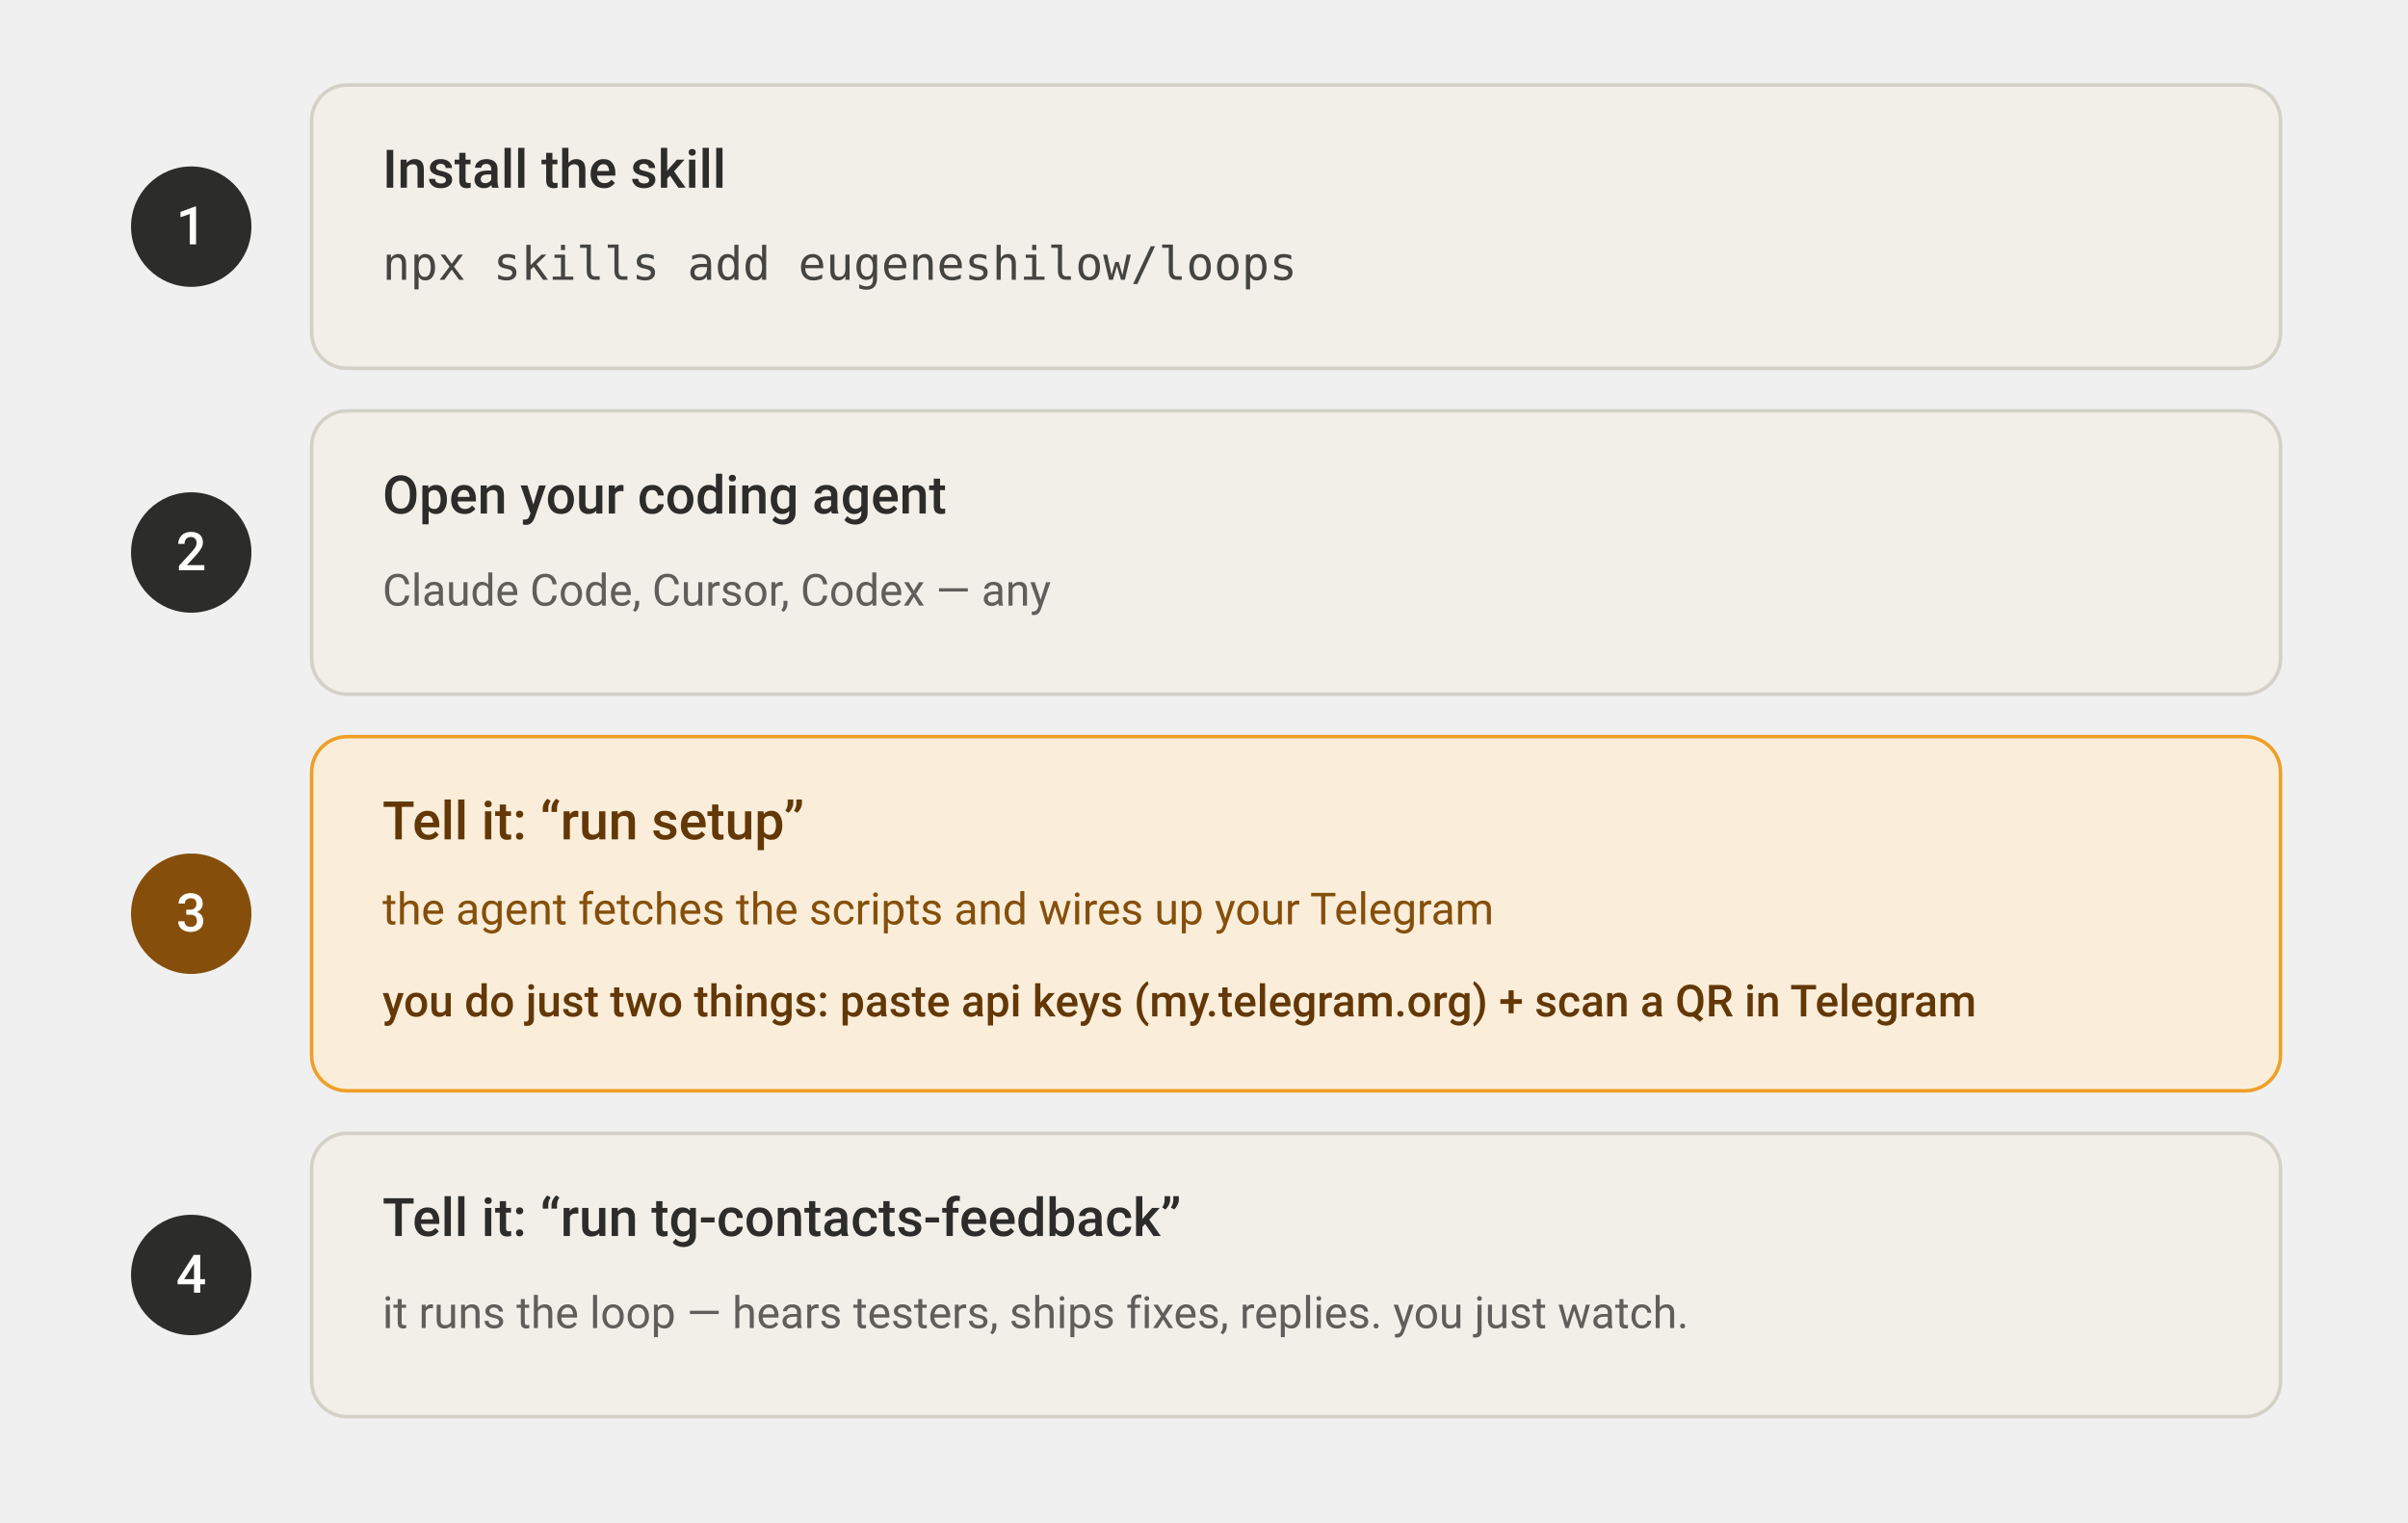
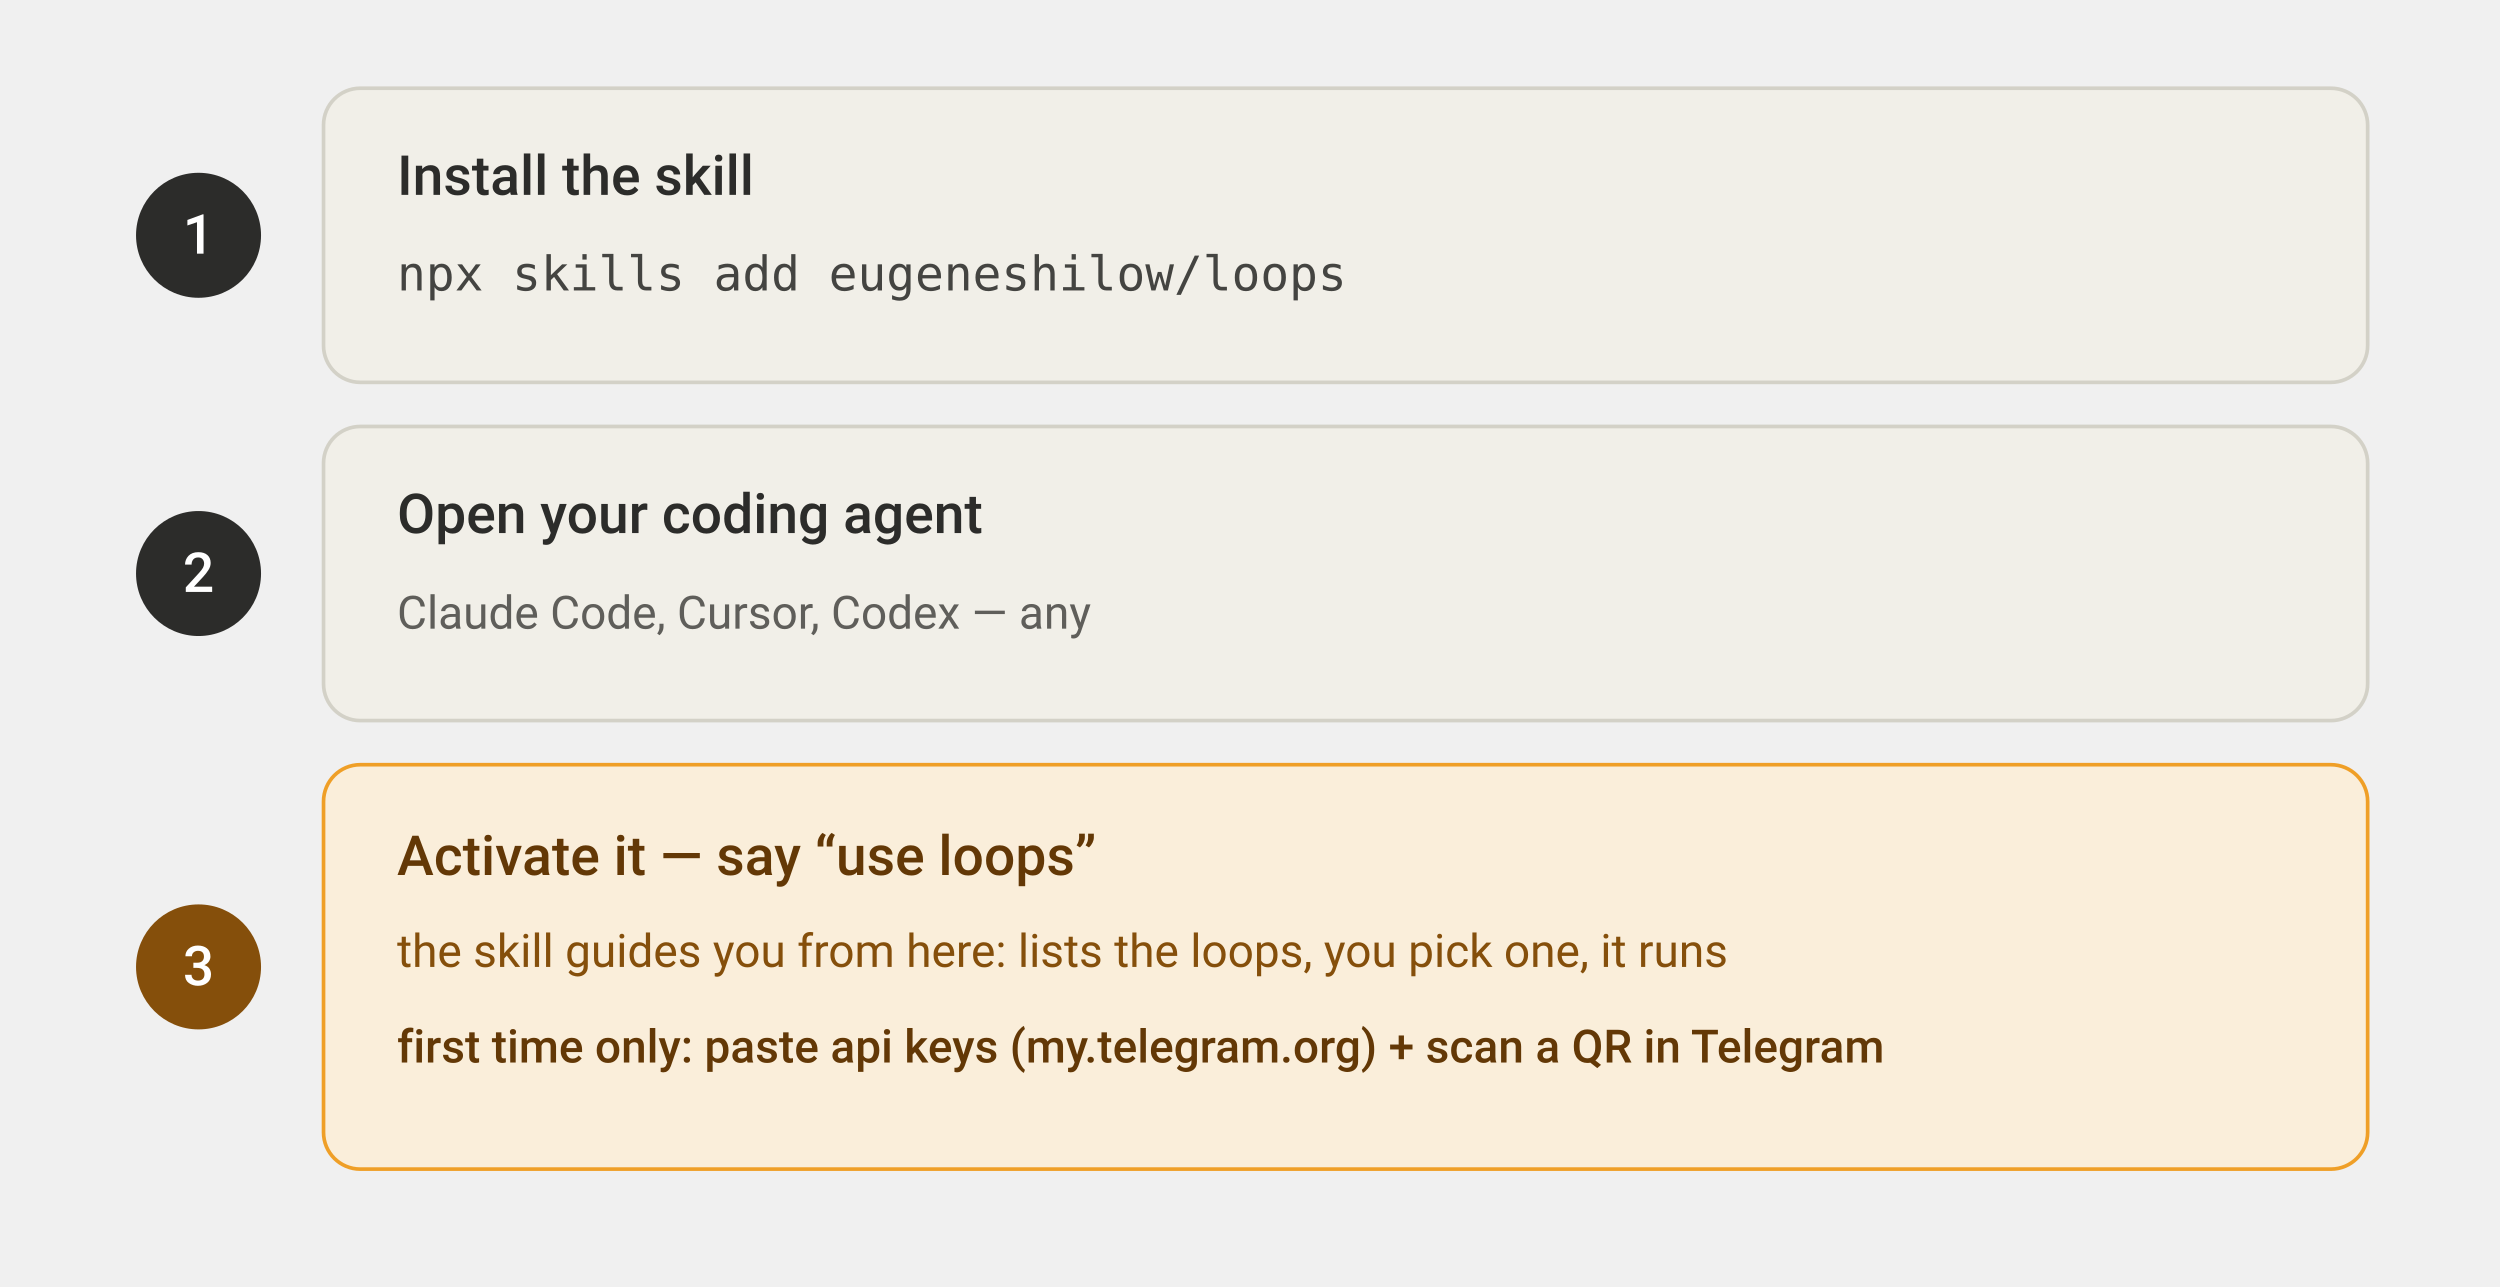
- <svg xmlns="http://www.w3.org/2000/svg" width="100%" viewBox="0 0 680 430" role="img" font-family="-apple-system, BlinkMacSystemFont, Segoe UI, Roboto, sans-serif">
+ <svg xmlns="http://www.w3.org/2000/svg" width="100%" viewBox="0 0 680 350" role="img" font-family="-apple-system, BlinkMacSystemFont, Segoe UI, Roboto, sans-serif">
  <circle cx="54" cy="64" r="17" fill="#2C2C2A" />
  <text x="54" y="69" text-anchor="middle" font-size="15" font-weight="500" fill="#FFFFFF">1</text>
  <rect x="88" y="24" width="556" height="80" rx="10" fill="#F1EFE8" stroke="#D3D1C7" stroke-width="1" />
  <text x="108" y="53" font-size="15" font-weight="500" fill="#2C2C2A">Install the skill</text>
  <text x="108" y="79" font-size="13" font-family="ui-monospace, Menlo, monospace" fill="#444441">npx skills add eugeneshilow/loops</text>
  <circle cx="54" cy="156" r="17" fill="#2C2C2A" />
  <text x="54" y="161" text-anchor="middle" font-size="15" font-weight="500" fill="#FFFFFF">2</text>
  <rect x="88" y="116" width="556" height="80" rx="10" fill="#F1EFE8" stroke="#D3D1C7" stroke-width="1" />
  <text x="108" y="145" font-size="15" font-weight="500" fill="#2C2C2A">Open your coding agent</text>
  <text x="108" y="171" font-size="12.5" fill="#5F5E5A">Claude Code, Cursor, Codex — any</text>
-   <circle cx="54" cy="258" r="17" fill="#854F0B" />
-   <text x="54" y="263" text-anchor="middle" font-size="15" font-weight="500" fill="#FFFFFF">3</text>
-   <rect x="88" y="208" width="556" height="100" rx="10" fill="#FAEEDA" stroke="#EF9F27" stroke-width="1" />
-   <text x="108" y="237" font-size="15" font-weight="500" fill="#633806">Tell it: “run setup”</text>
-   <text x="108" y="261" font-size="12.5" fill="#854F0B">the agent fetches the scripts and wires up your Telegram</text>
-   <text x="108" y="287" font-size="12.5" font-weight="500" fill="#633806">you do just two things: paste api keys (my.telegram.org) + scan a QR in Telegram</text>
-   <circle cx="54" cy="360" r="17" fill="#2C2C2A" />
-   <text x="54" y="365" text-anchor="middle" font-size="15" font-weight="500" fill="#FFFFFF">4</text>
-   <rect x="88" y="320" width="556" height="80" rx="10" fill="#F1EFE8" stroke="#D3D1C7" stroke-width="1" />
-   <text x="108" y="349" font-size="15" font-weight="500" fill="#2C2C2A">Tell it: “run tg-contacts-feedback”</text>
-   <text x="108" y="375" font-size="12.5" fill="#5F5E5A">it runs the loop — hears testers, ships fixes, replies. you just watch.</text>
+   <circle cx="54" cy="263" r="17" fill="#854F0B" />
+   <text x="54" y="268" text-anchor="middle" font-size="15" font-weight="500" fill="#FFFFFF">3</text>
+   <rect x="88" y="208" width="556" height="110" rx="10" fill="#FAEEDA" stroke="#EF9F27" stroke-width="1" />
+   <text x="108" y="238" font-size="15" font-weight="500" fill="#633806">Activate it — say “use loops”</text>
+   <text x="108" y="263" font-size="12.5" fill="#854F0B">the skill guides you from here: lists the loops, you pick one, it runs</text>
+   <text x="108" y="289" font-size="12.5" font-weight="500" fill="#633806">first time only: paste api keys (my.telegram.org) + scan a QR in Telegram</text>
</svg>
